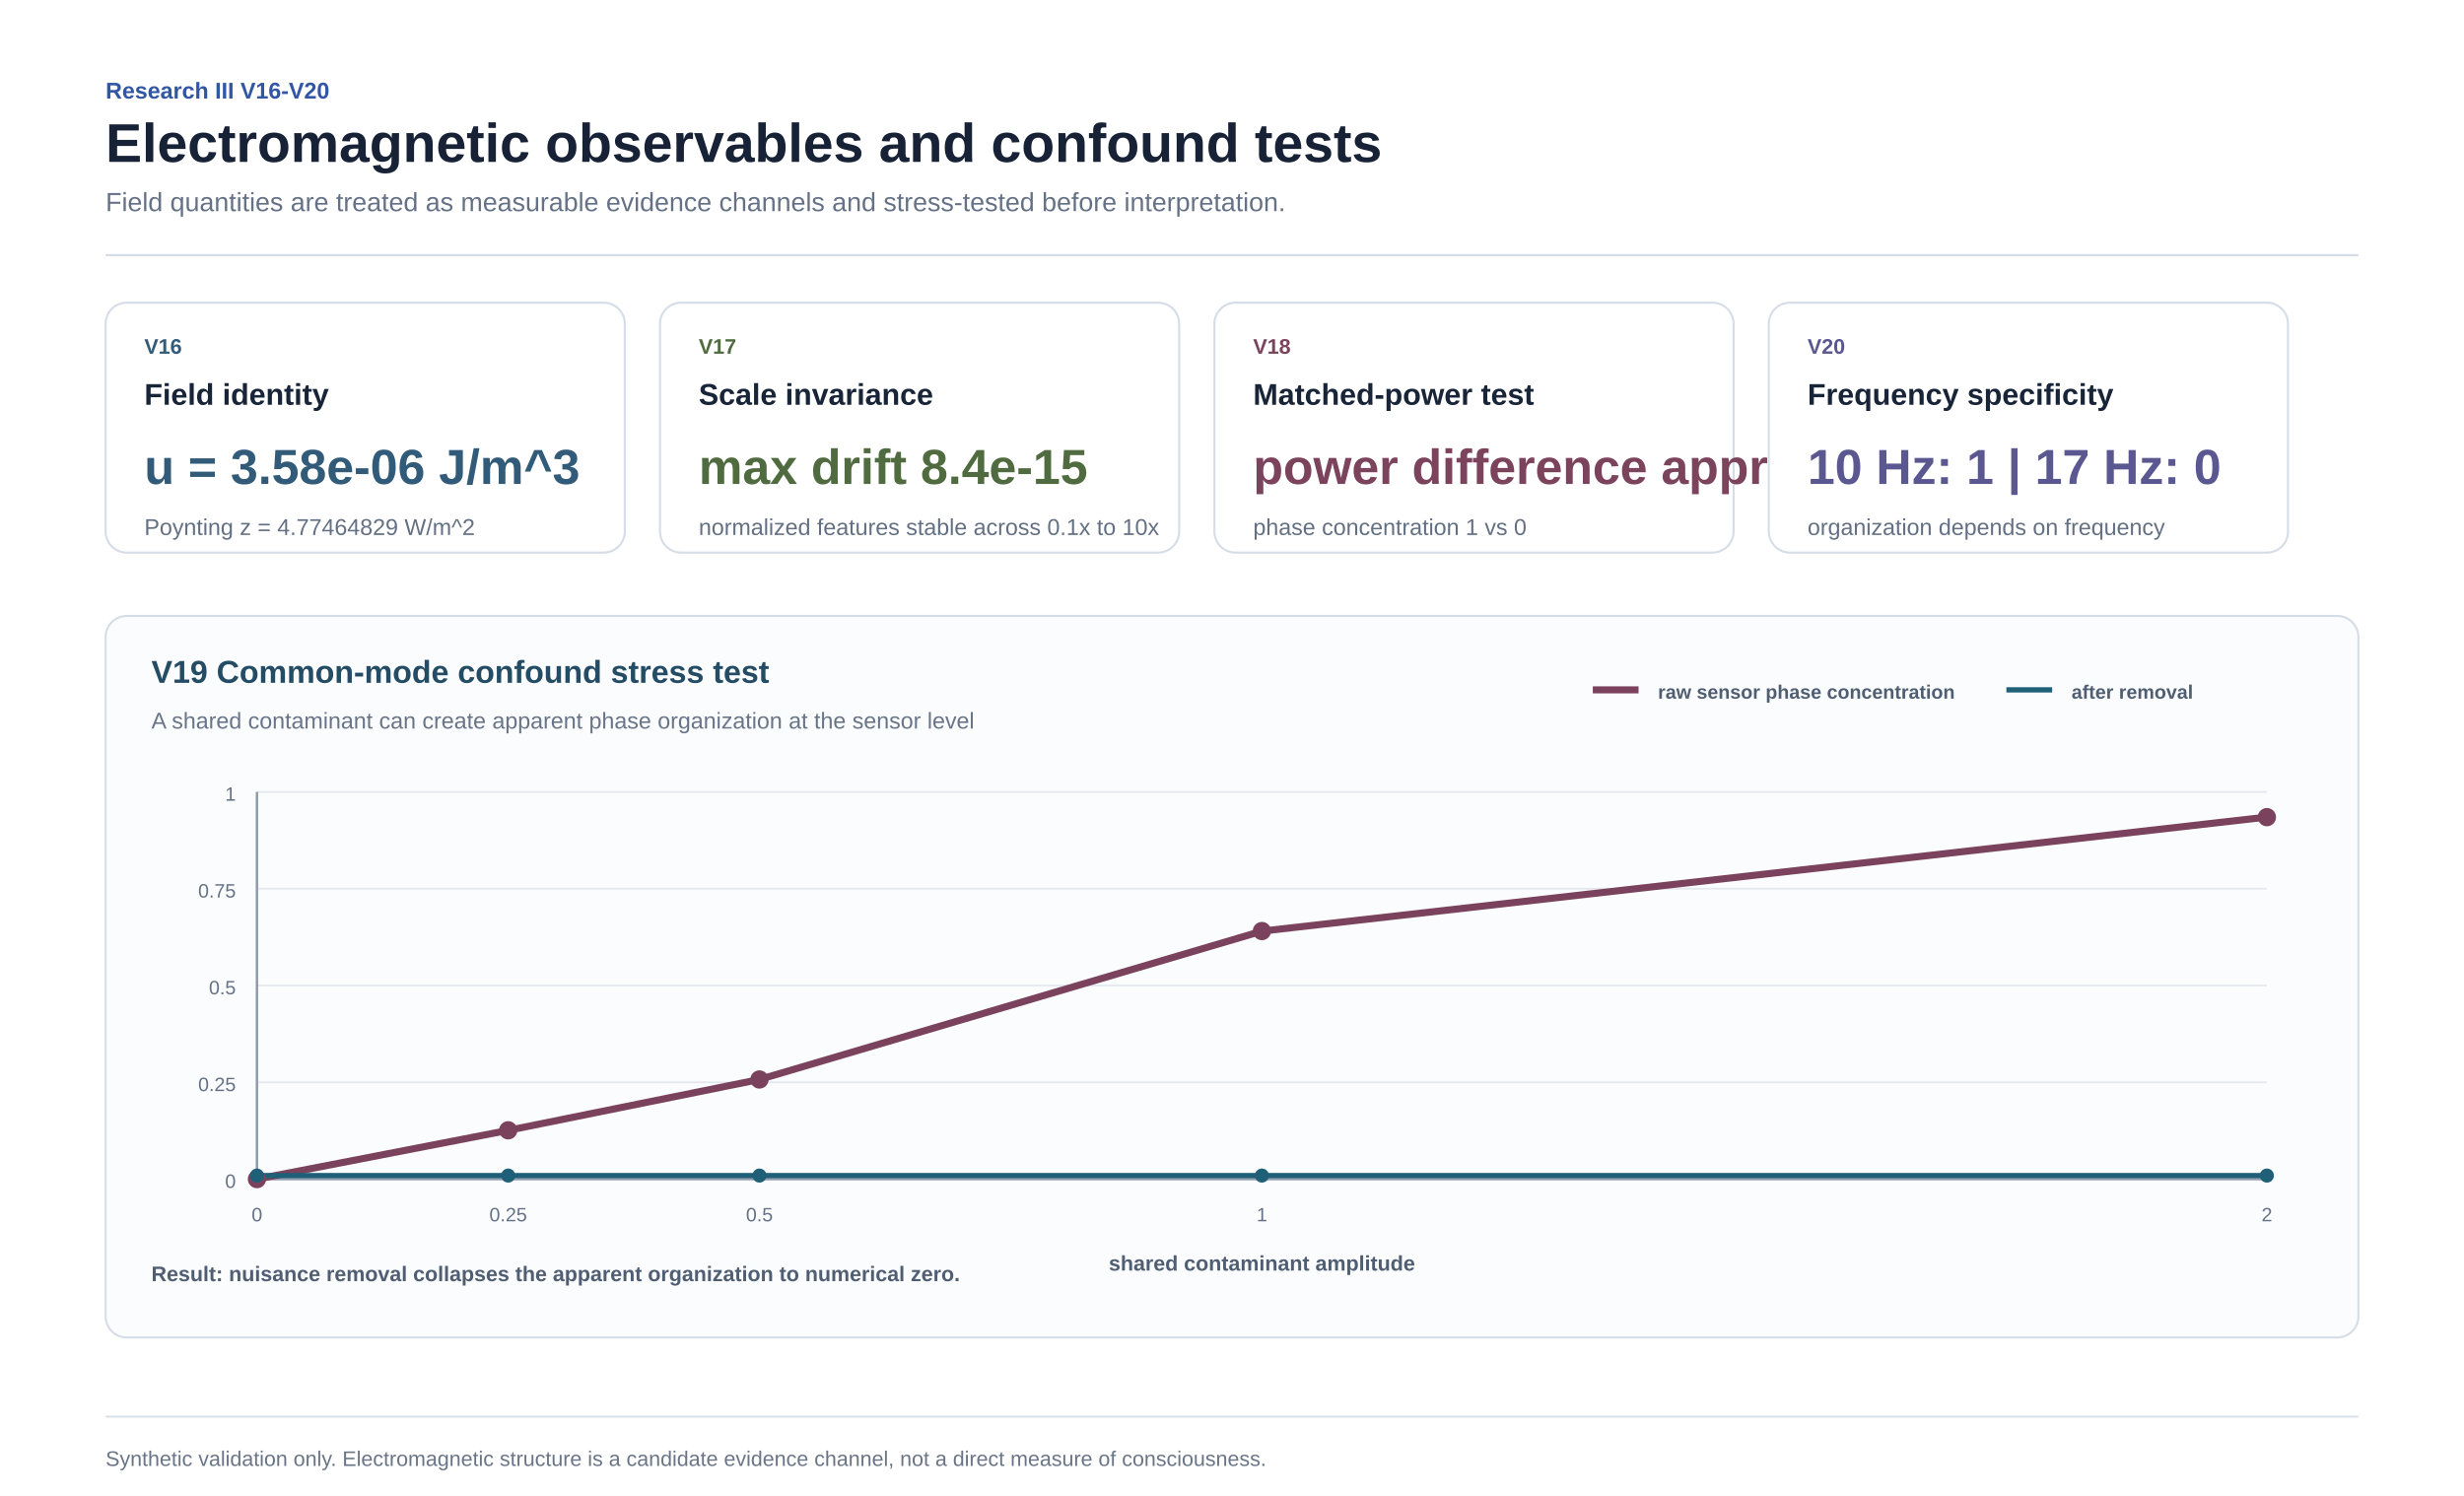
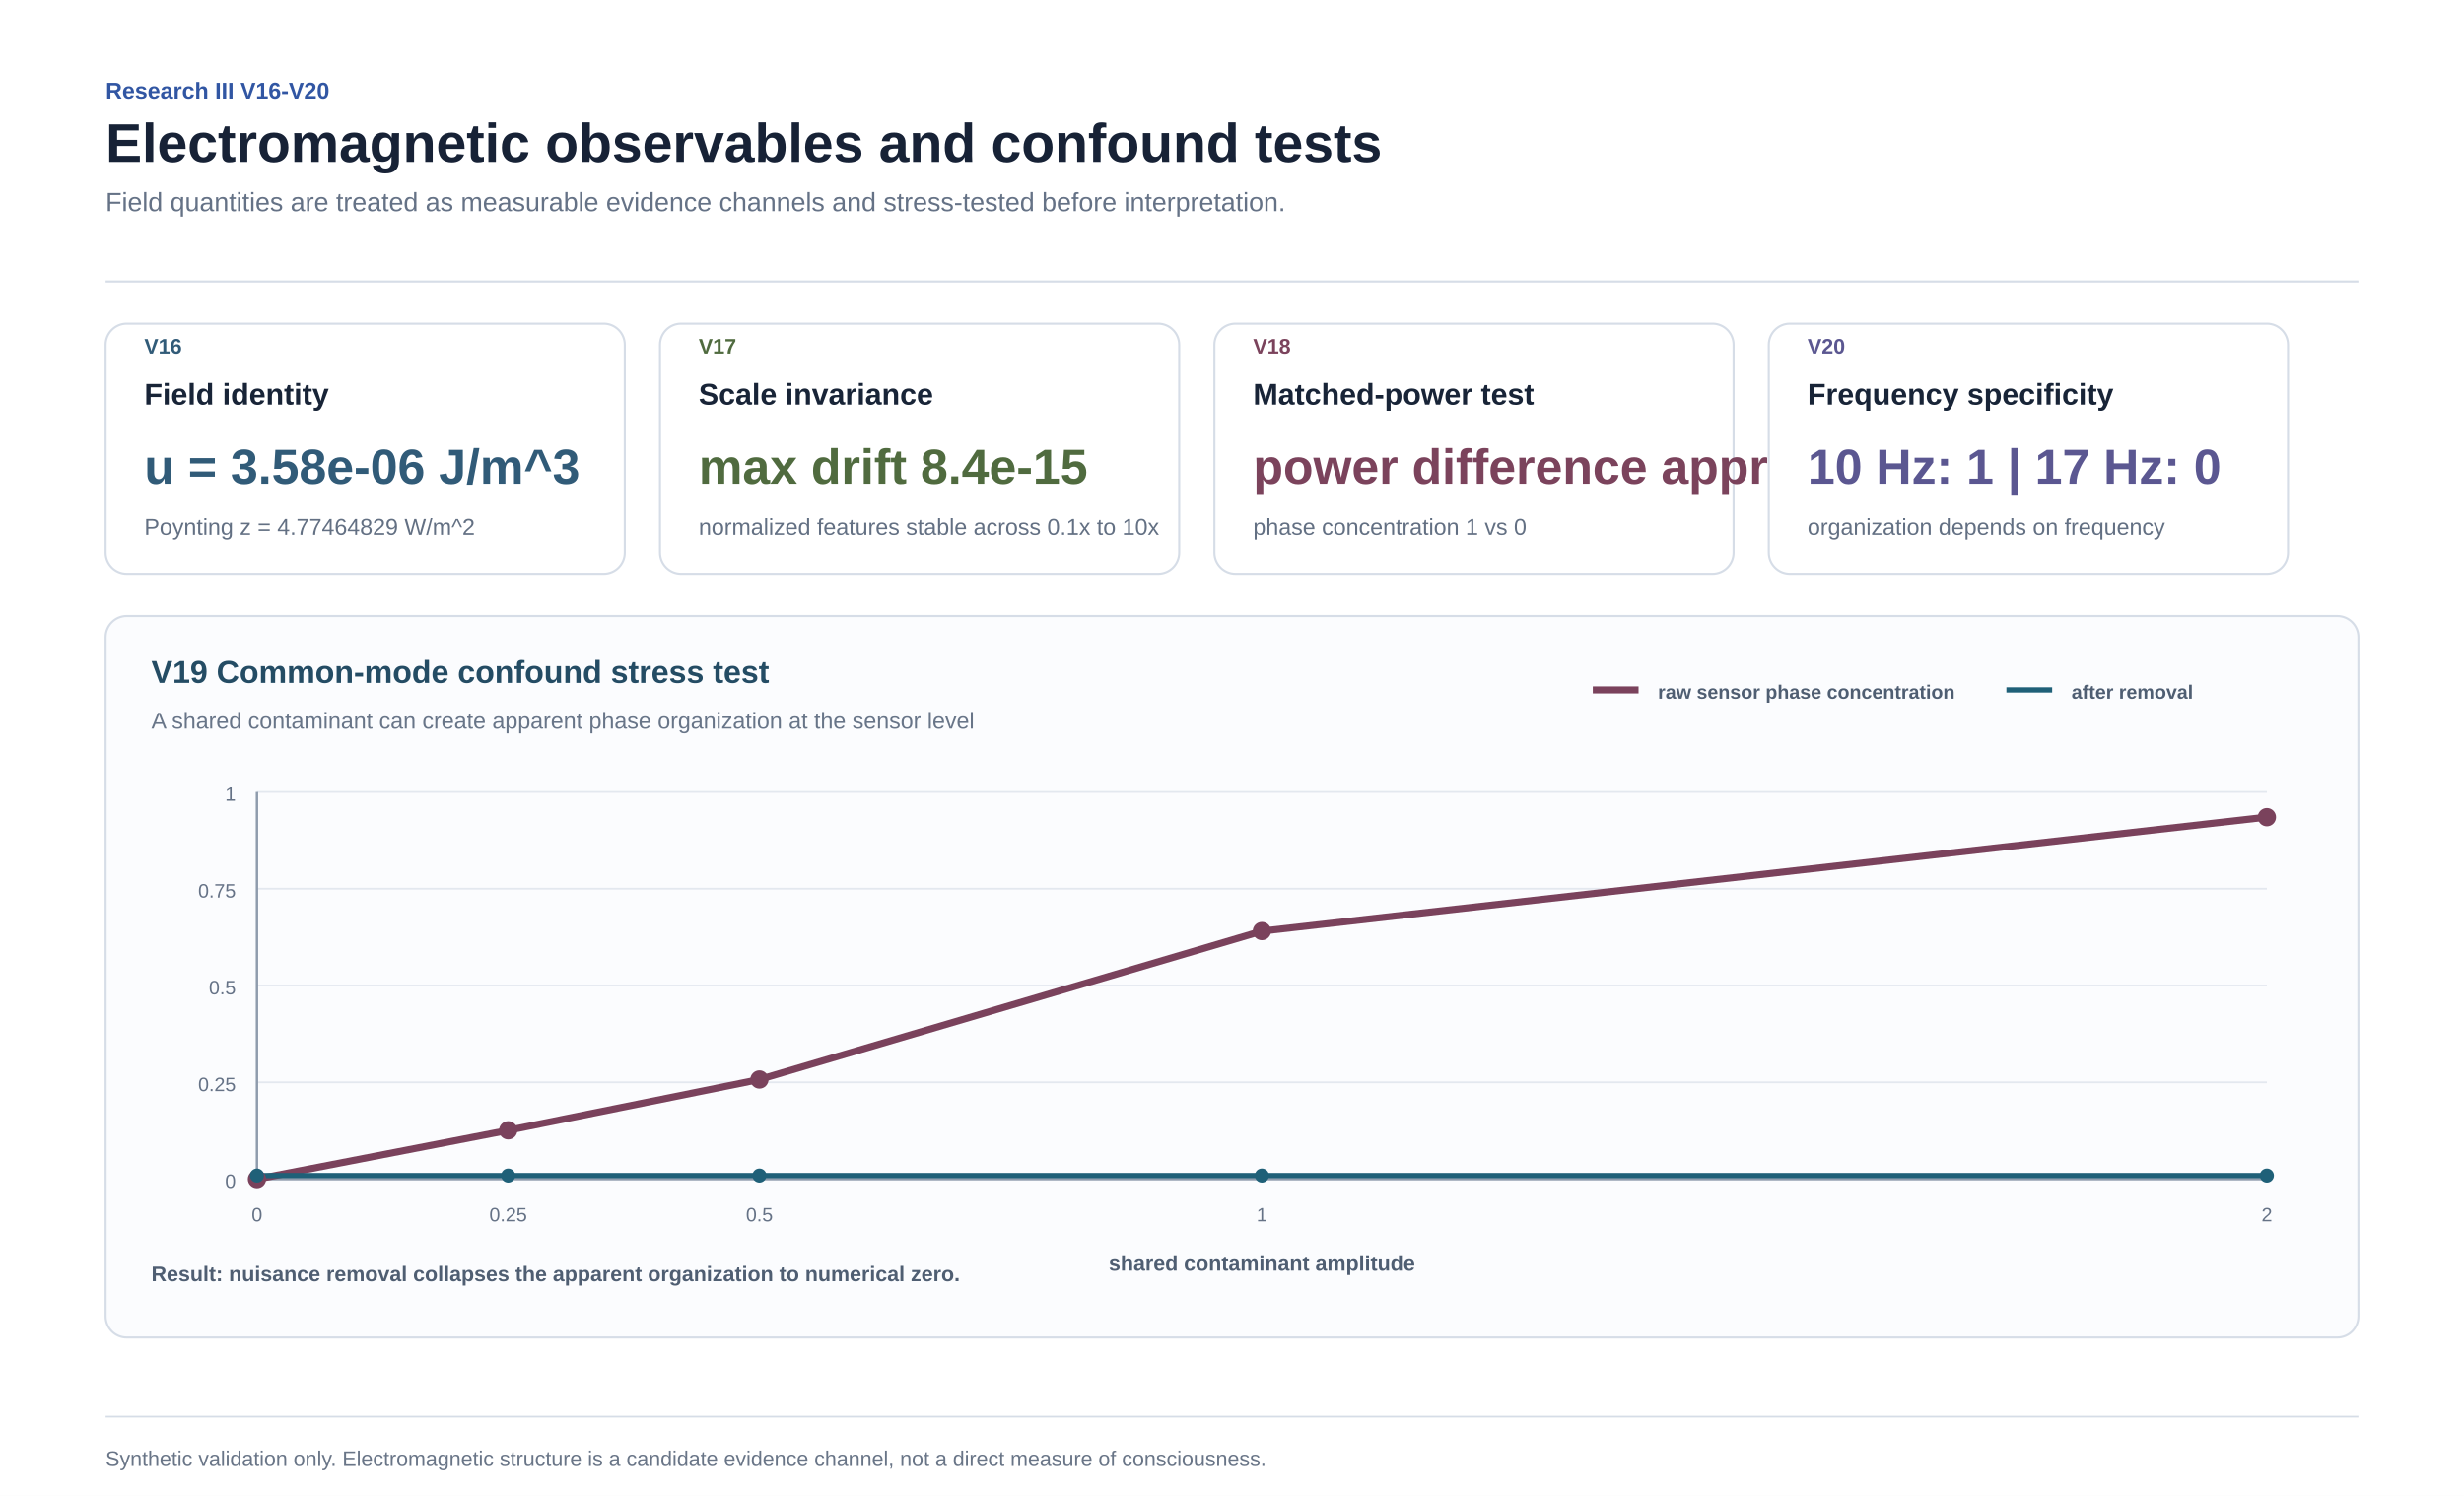
<svg xmlns="http://www.w3.org/2000/svg" width="1400" height="850" viewBox="0 0 1400 850">
  <rect x="0" y="0" width="1400" height="850" rx="0" fill="#ffffff" stroke="none" stroke-width="0" />
  <text x="60" y="56" text-anchor="start" font-family="Arial, Helvetica, sans-serif" font-size="13" font-weight="700" fill="#3156a3">Research III V16-V20</text>
  <text x="60" y="92" text-anchor="start" font-family="Arial, Helvetica, sans-serif" font-size="31" font-weight="700" fill="#172236">Electromagnetic observables and confound tests</text>
  <text x="60" y="120" text-anchor="start" font-family="Arial, Helvetica, sans-serif" font-size="15" font-weight="400" fill="#657286">Field quantities are treated as measurable evidence channels and stress-tested before interpretation.</text>
-   <line x1="60" y1="145" x2="1340" y2="145" stroke="#d6dde7" stroke-width="1.2" />
-   <rect x="60" y="172" width="295" height="142" rx="12" fill="#ffffff" stroke="#d6dde7" stroke-width="1.2" />
+   <line x1="60" y1="160" x2="1340" y2="160" stroke="#d6dde7" stroke-width="1.2" />
+   <rect x="60" y="184" width="295" height="142" rx="12" fill="#ffffff" stroke="#d6dde7" stroke-width="1.2" />
  <text x="82" y="201" text-anchor="start" font-family="Arial, Helvetica, sans-serif" font-size="12" font-weight="700" fill="#315b78">V16</text>
  <text x="82" y="230" text-anchor="start" font-family="Arial, Helvetica, sans-serif" font-size="17" font-weight="700" fill="#182437">Field identity</text>
  <text x="82" y="275" text-anchor="start" font-family="Arial, Helvetica, sans-serif" font-size="28" font-weight="700" fill="#315b78">u = 3.58e-06 J/m^3</text>
  <text x="82" y="304" text-anchor="start" font-family="Arial, Helvetica, sans-serif" font-size="13" font-weight="400" fill="#637083">Poynting z = 4.77464829 W/m^2</text>
-   <rect x="375" y="172" width="295" height="142" rx="12" fill="#ffffff" stroke="#d6dde7" stroke-width="1.2" />
+   <rect x="375" y="184" width="295" height="142" rx="12" fill="#ffffff" stroke="#d6dde7" stroke-width="1.2" />
  <text x="397" y="201" text-anchor="start" font-family="Arial, Helvetica, sans-serif" font-size="12" font-weight="700" fill="#506b3f">V17</text>
  <text x="397" y="230" text-anchor="start" font-family="Arial, Helvetica, sans-serif" font-size="17" font-weight="700" fill="#182437">Scale invariance</text>
  <text x="397" y="275" text-anchor="start" font-family="Arial, Helvetica, sans-serif" font-size="28" font-weight="700" fill="#506b3f">max drift 8.4e-15</text>
  <text x="397" y="304" text-anchor="start" font-family="Arial, Helvetica, sans-serif" font-size="13" font-weight="400" fill="#637083">normalized features stable across 0.1x to 10x</text>
-   <rect x="690" y="172" width="295" height="142" rx="12" fill="#ffffff" stroke="#d6dde7" stroke-width="1.2" />
+   <rect x="690" y="184" width="295" height="142" rx="12" fill="#ffffff" stroke="#d6dde7" stroke-width="1.2" />
  <text x="712" y="201" text-anchor="start" font-family="Arial, Helvetica, sans-serif" font-size="12" font-weight="700" fill="#7b435c">V18</text>
  <text x="712" y="230" text-anchor="start" font-family="Arial, Helvetica, sans-serif" font-size="17" font-weight="700" fill="#182437">Matched-power test</text>
  <text x="712" y="275" text-anchor="start" font-family="Arial, Helvetica, sans-serif" font-size="28" font-weight="700" fill="#7b435c">power difference approx 0</text>
  <text x="712" y="304" text-anchor="start" font-family="Arial, Helvetica, sans-serif" font-size="13" font-weight="400" fill="#637083">phase concentration 1 vs 0</text>
-   <rect x="1005" y="172" width="295" height="142" rx="12" fill="#ffffff" stroke="#d6dde7" stroke-width="1.2" />
+   <rect x="1005" y="184" width="295" height="142" rx="12" fill="#ffffff" stroke="#d6dde7" stroke-width="1.2" />
  <text x="1027" y="201" text-anchor="start" font-family="Arial, Helvetica, sans-serif" font-size="12" font-weight="700" fill="#5b5791">V20</text>
  <text x="1027" y="230" text-anchor="start" font-family="Arial, Helvetica, sans-serif" font-size="17" font-weight="700" fill="#182437">Frequency specificity</text>
  <text x="1027" y="275" text-anchor="start" font-family="Arial, Helvetica, sans-serif" font-size="28" font-weight="700" fill="#5b5791">10 Hz: 1 | 17 Hz: 0</text>
  <text x="1027" y="304" text-anchor="start" font-family="Arial, Helvetica, sans-serif" font-size="13" font-weight="400" fill="#637083">organization depends on frequency</text>
  <rect x="60" y="350" width="1280" height="410" rx="12" fill="#fbfcfe" stroke="#d6dde7" stroke-width="1.2" />
  <text x="86" y="388" text-anchor="start" font-family="Arial, Helvetica, sans-serif" font-size="18" font-weight="700" fill="#244c64">V19  Common-mode confound stress test</text>
  <text x="86" y="414" text-anchor="start" font-family="Arial, Helvetica, sans-serif" font-size="13" font-weight="400" fill="#687588">A shared contaminant can create apparent phase organization at the sensor level</text>
  <line x1="146" y1="670" x2="1288" y2="670" stroke="#e3e8ef" stroke-width="1" />
  <text x="134" y="675" text-anchor="end" font-family="Arial, Helvetica, sans-serif" font-size="11" font-weight="400" fill="#657286">0</text>
  <line x1="146" y1="615" x2="1288" y2="615" stroke="#e3e8ef" stroke-width="1" />
  <text x="134" y="620" text-anchor="end" font-family="Arial, Helvetica, sans-serif" font-size="11" font-weight="400" fill="#657286">0.25</text>
  <line x1="146" y1="560" x2="1288" y2="560" stroke="#e3e8ef" stroke-width="1" />
  <text x="134" y="565" text-anchor="end" font-family="Arial, Helvetica, sans-serif" font-size="11" font-weight="400" fill="#657286">0.5</text>
  <line x1="146" y1="505" x2="1288" y2="505" stroke="#e3e8ef" stroke-width="1" />
  <text x="134" y="510" text-anchor="end" font-family="Arial, Helvetica, sans-serif" font-size="11" font-weight="400" fill="#657286">0.75</text>
  <line x1="146" y1="450" x2="1288" y2="450" stroke="#e3e8ef" stroke-width="1" />
  <text x="134" y="455" text-anchor="end" font-family="Arial, Helvetica, sans-serif" font-size="11" font-weight="400" fill="#657286">1</text>
  <line x1="146" y1="450" x2="146" y2="670" stroke="#8f9cad" stroke-width="1.4" />
  <line x1="146" y1="670" x2="1288" y2="670" stroke="#8f9cad" stroke-width="1.4" />
  <polyline points="146.0,670.0 288.8,642.3 431.5,613.4 717.0,529.1 1288.0,464.3" fill="none" stroke="#7a425c" stroke-width="4" stroke-linecap="round" stroke-linejoin="round" />
  <polyline points="146.0,668.0 288.8,668.0 431.5,668.0 717.0,668.0 1288.0,668.0" fill="none" stroke="#1f6078" stroke-width="3" stroke-linecap="round" stroke-linejoin="round" />
  <circle cx="146" cy="670" r="5.2" fill="#7a425c" />
  <circle cx="288.75" cy="642.283" r="5.2" fill="#7a425c" />
  <circle cx="431.5" cy="613.406" r="5.2" fill="#7a425c" />
  <circle cx="717" cy="529.053" r="5.2" fill="#7a425c" />
  <circle cx="1288" cy="464.337" r="5.2" fill="#7a425c" />
  <circle cx="146" cy="668" r="4" fill="#1f6078" />
  <circle cx="288.75" cy="668" r="4" fill="#1f6078" />
  <circle cx="431.5" cy="668" r="4" fill="#1f6078" />
  <circle cx="717" cy="668" r="4" fill="#1f6078" />
  <circle cx="1288" cy="668" r="4" fill="#1f6078" />
  <text x="146" y="694" text-anchor="middle" font-family="Arial, Helvetica, sans-serif" font-size="11" font-weight="400" fill="#657286">0</text>
  <text x="288.75" y="694" text-anchor="middle" font-family="Arial, Helvetica, sans-serif" font-size="11" font-weight="400" fill="#657286">0.25</text>
  <text x="431.5" y="694" text-anchor="middle" font-family="Arial, Helvetica, sans-serif" font-size="11" font-weight="400" fill="#657286">0.5</text>
  <text x="717" y="694" text-anchor="middle" font-family="Arial, Helvetica, sans-serif" font-size="11" font-weight="400" fill="#657286">1</text>
  <text x="1288" y="694" text-anchor="middle" font-family="Arial, Helvetica, sans-serif" font-size="11" font-weight="400" fill="#657286">2</text>
  <text x="717" y="722" text-anchor="middle" font-family="Arial, Helvetica, sans-serif" font-size="12" font-weight="600" fill="#4f5e72">shared contaminant amplitude</text>
  <line x1="905" y1="392" x2="931" y2="392" stroke="#7a425c" stroke-width="4" />
  <text x="942" y="397" text-anchor="start" font-family="Arial, Helvetica, sans-serif" font-size="11" font-weight="600" fill="#4f5e72">raw sensor phase concentration</text>
  <line x1="1140" y1="392" x2="1166" y2="392" stroke="#1f6078" stroke-width="3" />
  <text x="1177" y="397" text-anchor="start" font-family="Arial, Helvetica, sans-serif" font-size="11" font-weight="600" fill="#4f5e72">after removal</text>
  <text x="86" y="728" text-anchor="start" font-family="Arial, Helvetica, sans-serif" font-size="12" font-weight="600" fill="#4f5e72">Result: nuisance removal collapses the apparent organization to numerical zero.</text>
  <line x1="60" y1="805" x2="1340" y2="805" stroke="#d6dde7" stroke-width="1" />
  <text x="60" y="833" text-anchor="start" font-family="Arial, Helvetica, sans-serif" font-size="12" font-weight="400" fill="#697587">Synthetic validation only. Electromagnetic structure is a candidate evidence channel, not a direct measure of consciousness.</text>
</svg>
